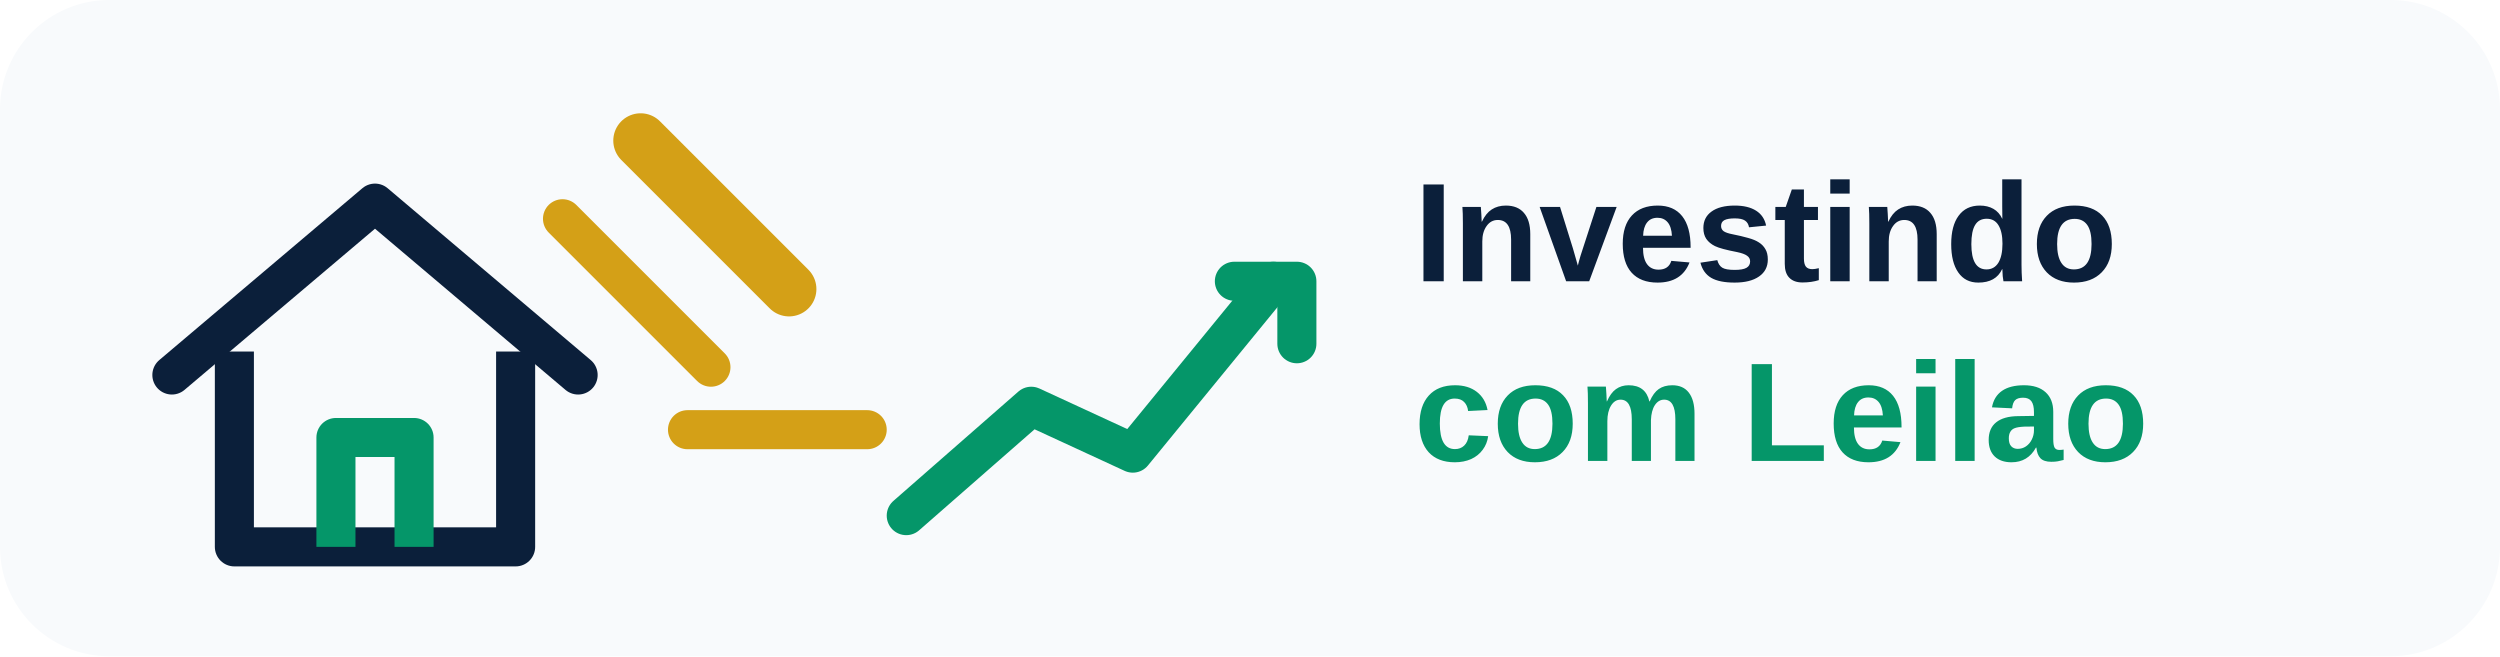
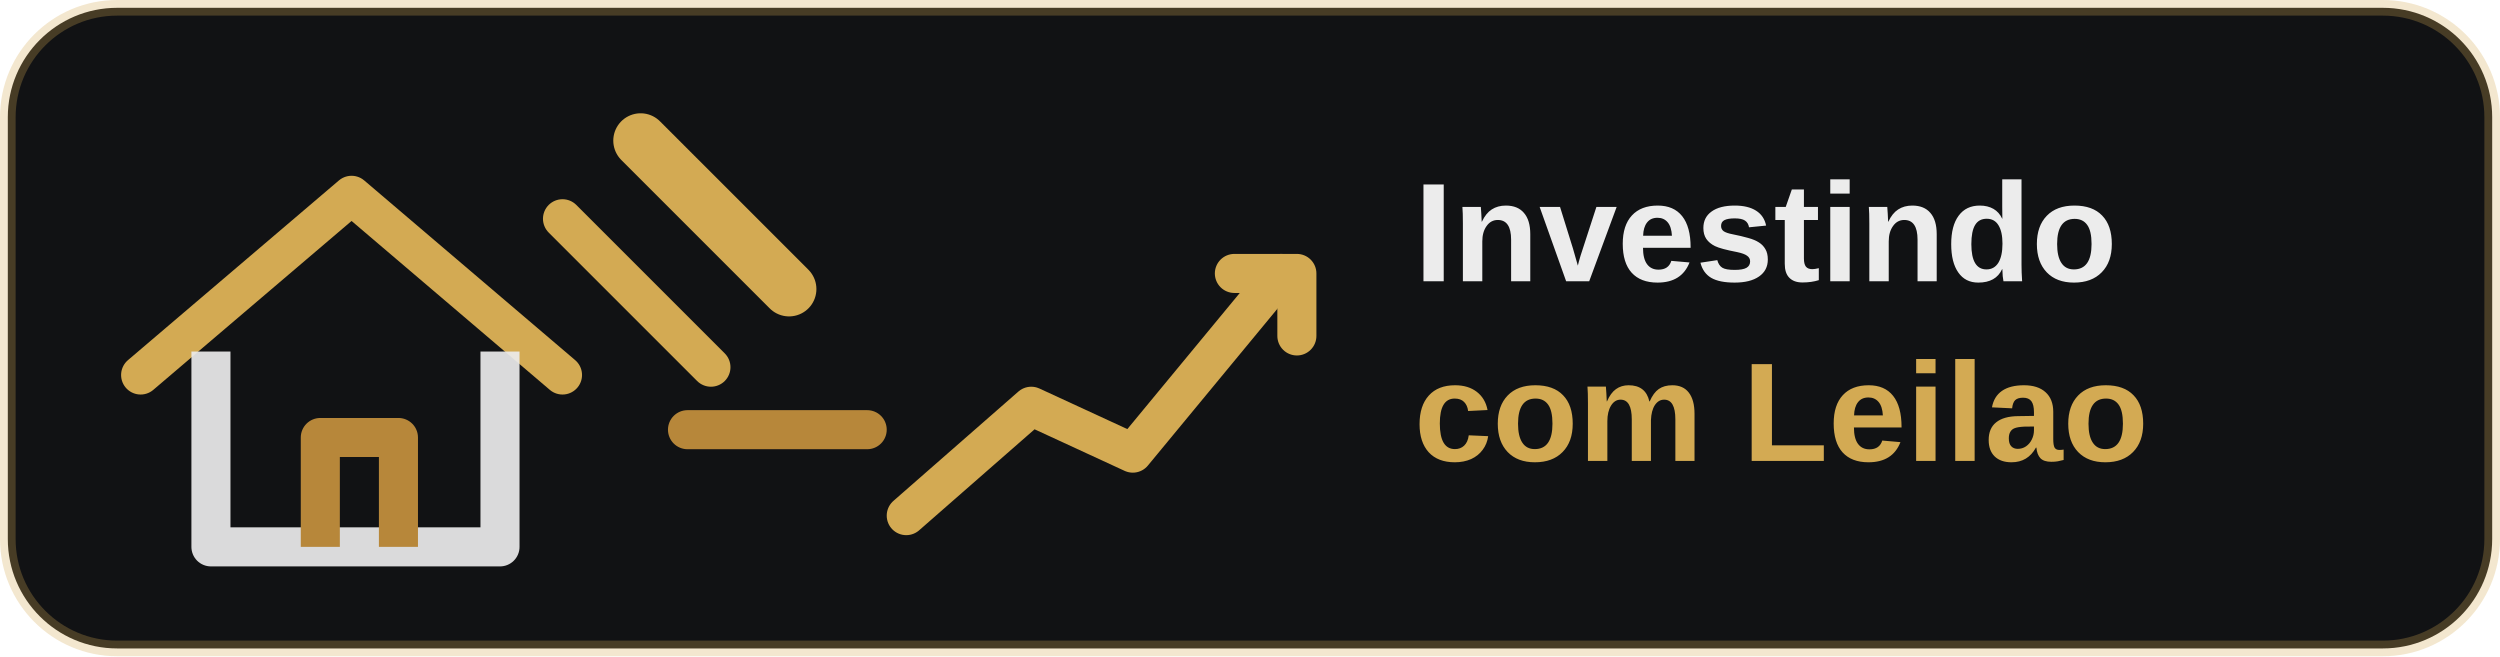
<svg xmlns="http://www.w3.org/2000/svg" width="320" height="84" viewBox="0 0 320 84" fill="none">
-   <rect width="320" height="84" rx="14" fill="#F8FAFC" />
-   <path d="M22 48L48 26L74 48" stroke="#0B1F3A" stroke-width="5" stroke-linecap="round" stroke-linejoin="round" />
-   <path d="M30 45V70H66V45" stroke="#0B1F3A" stroke-width="5" stroke-linejoin="round" />
-   <path d="M43 70V56H53V70" stroke="#059669" stroke-width="5" stroke-linejoin="round" />
-   <path d="M72 28L91 47" stroke="#D4A017" stroke-width="5" stroke-linecap="round" />
-   <path d="M82 18L101 37" stroke="#D4A017" stroke-width="7" stroke-linecap="round" />
-   <path d="M88 55H111" stroke="#D4A017" stroke-width="5" stroke-linecap="round" />
-   <path d="M116 66L132 52L145 58L163 36" stroke="#059669" stroke-width="5" stroke-linecap="round" stroke-linejoin="round" />
-   <path d="M158 36H166V44" stroke="#059669" stroke-width="5" stroke-linecap="round" stroke-linejoin="round" />
-   <text x="181" y="36" font-family="Arial, sans-serif" font-weight="700" font-size="18" fill="#0B1F3A">Investindo</text>
-   <text x="181" y="59" font-family="Arial, sans-serif" font-weight="700" font-size="18" fill="#059669">com Leilao</text>
+   <rect x="1" y="1" width="318" height="82" rx="14" fill="#111214" stroke="#D3AA53" stroke-opacity=".28" stroke-width="2" />
+   <path d="M18 48L45 25L72 48" stroke="#D3AA53" stroke-width="5" stroke-linecap="round" stroke-linejoin="round" />
+   <path d="M27 45V70H64V45" stroke="#ECECEC" stroke-opacity=".92" stroke-width="5" stroke-linejoin="round" />
+   <path d="M41 70V56H51V70" stroke="#B7873A" stroke-width="5" stroke-linejoin="round" />
+   <path d="M72 28L91 47" stroke="#D3AA53" stroke-width="5" stroke-linecap="round" />
+   <path d="M82 18L101 37" stroke="#D3AA53" stroke-width="7" stroke-linecap="round" />
+   <path d="M88 55H111" stroke="#B7873A" stroke-width="5" stroke-linecap="round" />
+   <path d="M116 66L132 52L145 58L164 35" stroke="#D3AA53" stroke-width="5" stroke-linecap="round" stroke-linejoin="round" />
+   <path d="M158 35H166V43" stroke="#D3AA53" stroke-width="5" stroke-linecap="round" stroke-linejoin="round" />
+   <text x="181" y="36" font-family="Arial, sans-serif" font-weight="700" font-size="18" fill="#ECECEC">Investindo</text>
+   <text x="181" y="59" font-family="Arial, sans-serif" font-weight="700" font-size="18" fill="#D3AA53">com Leilao</text>
</svg>
